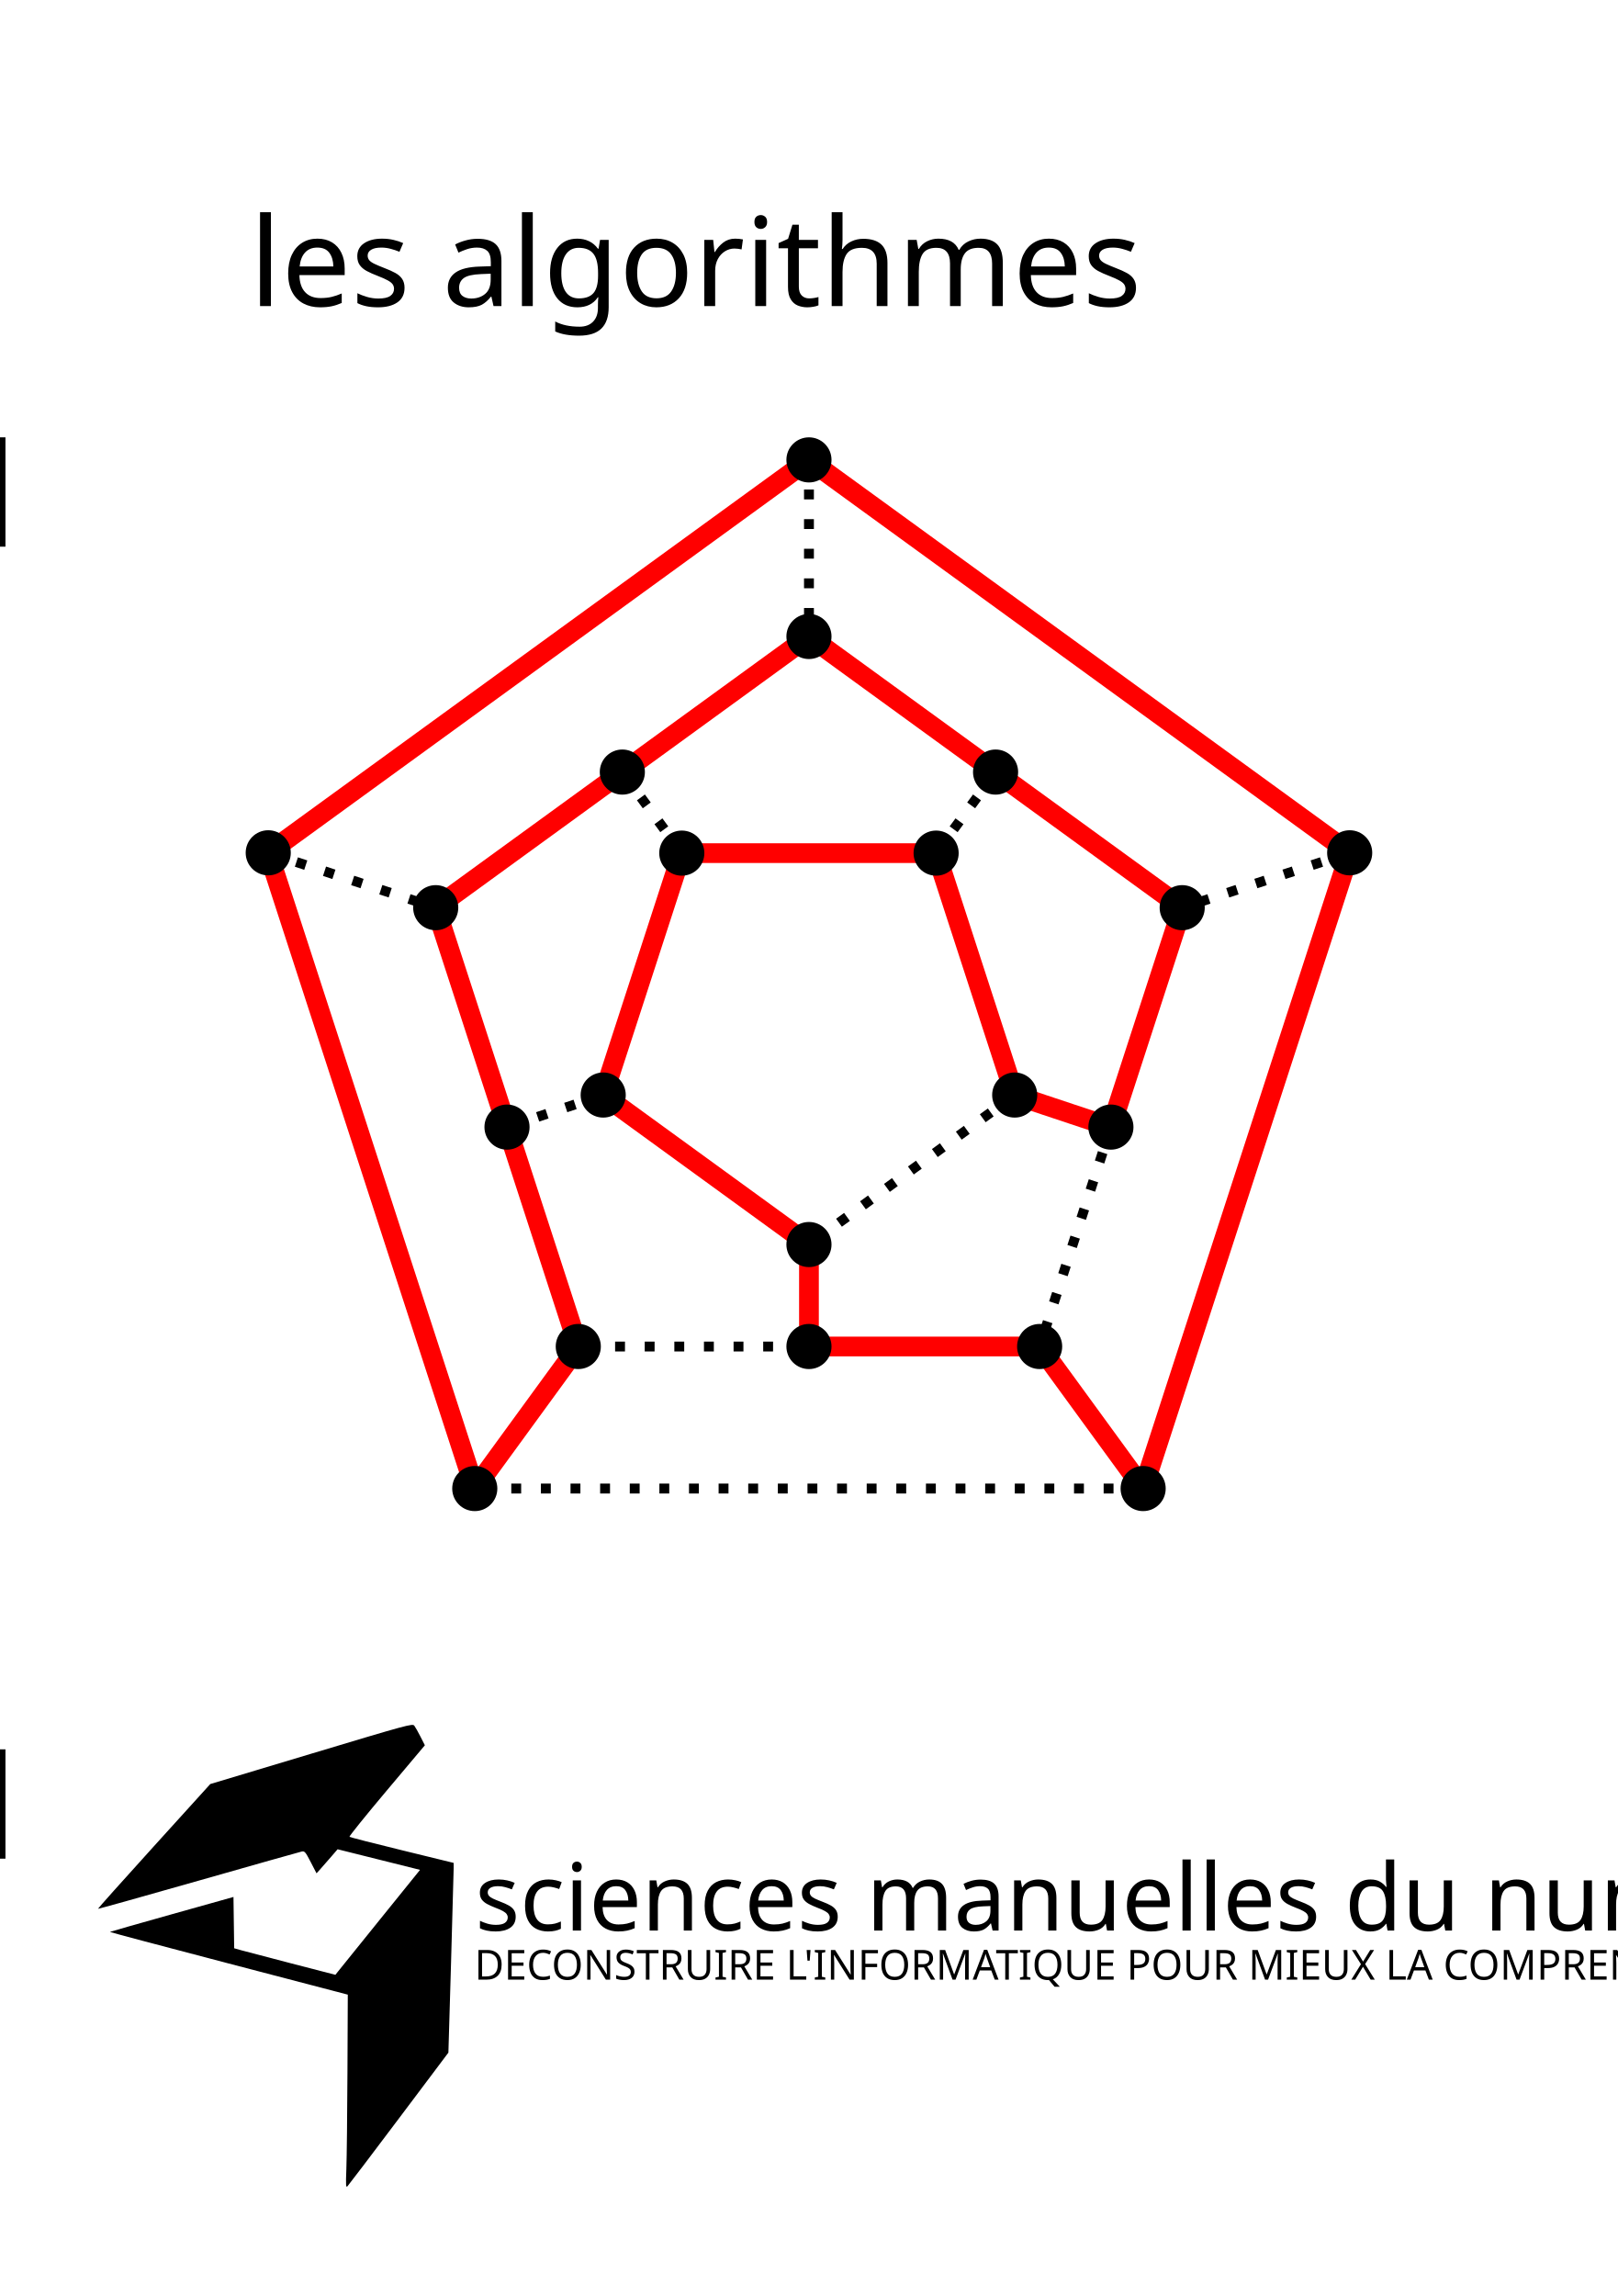
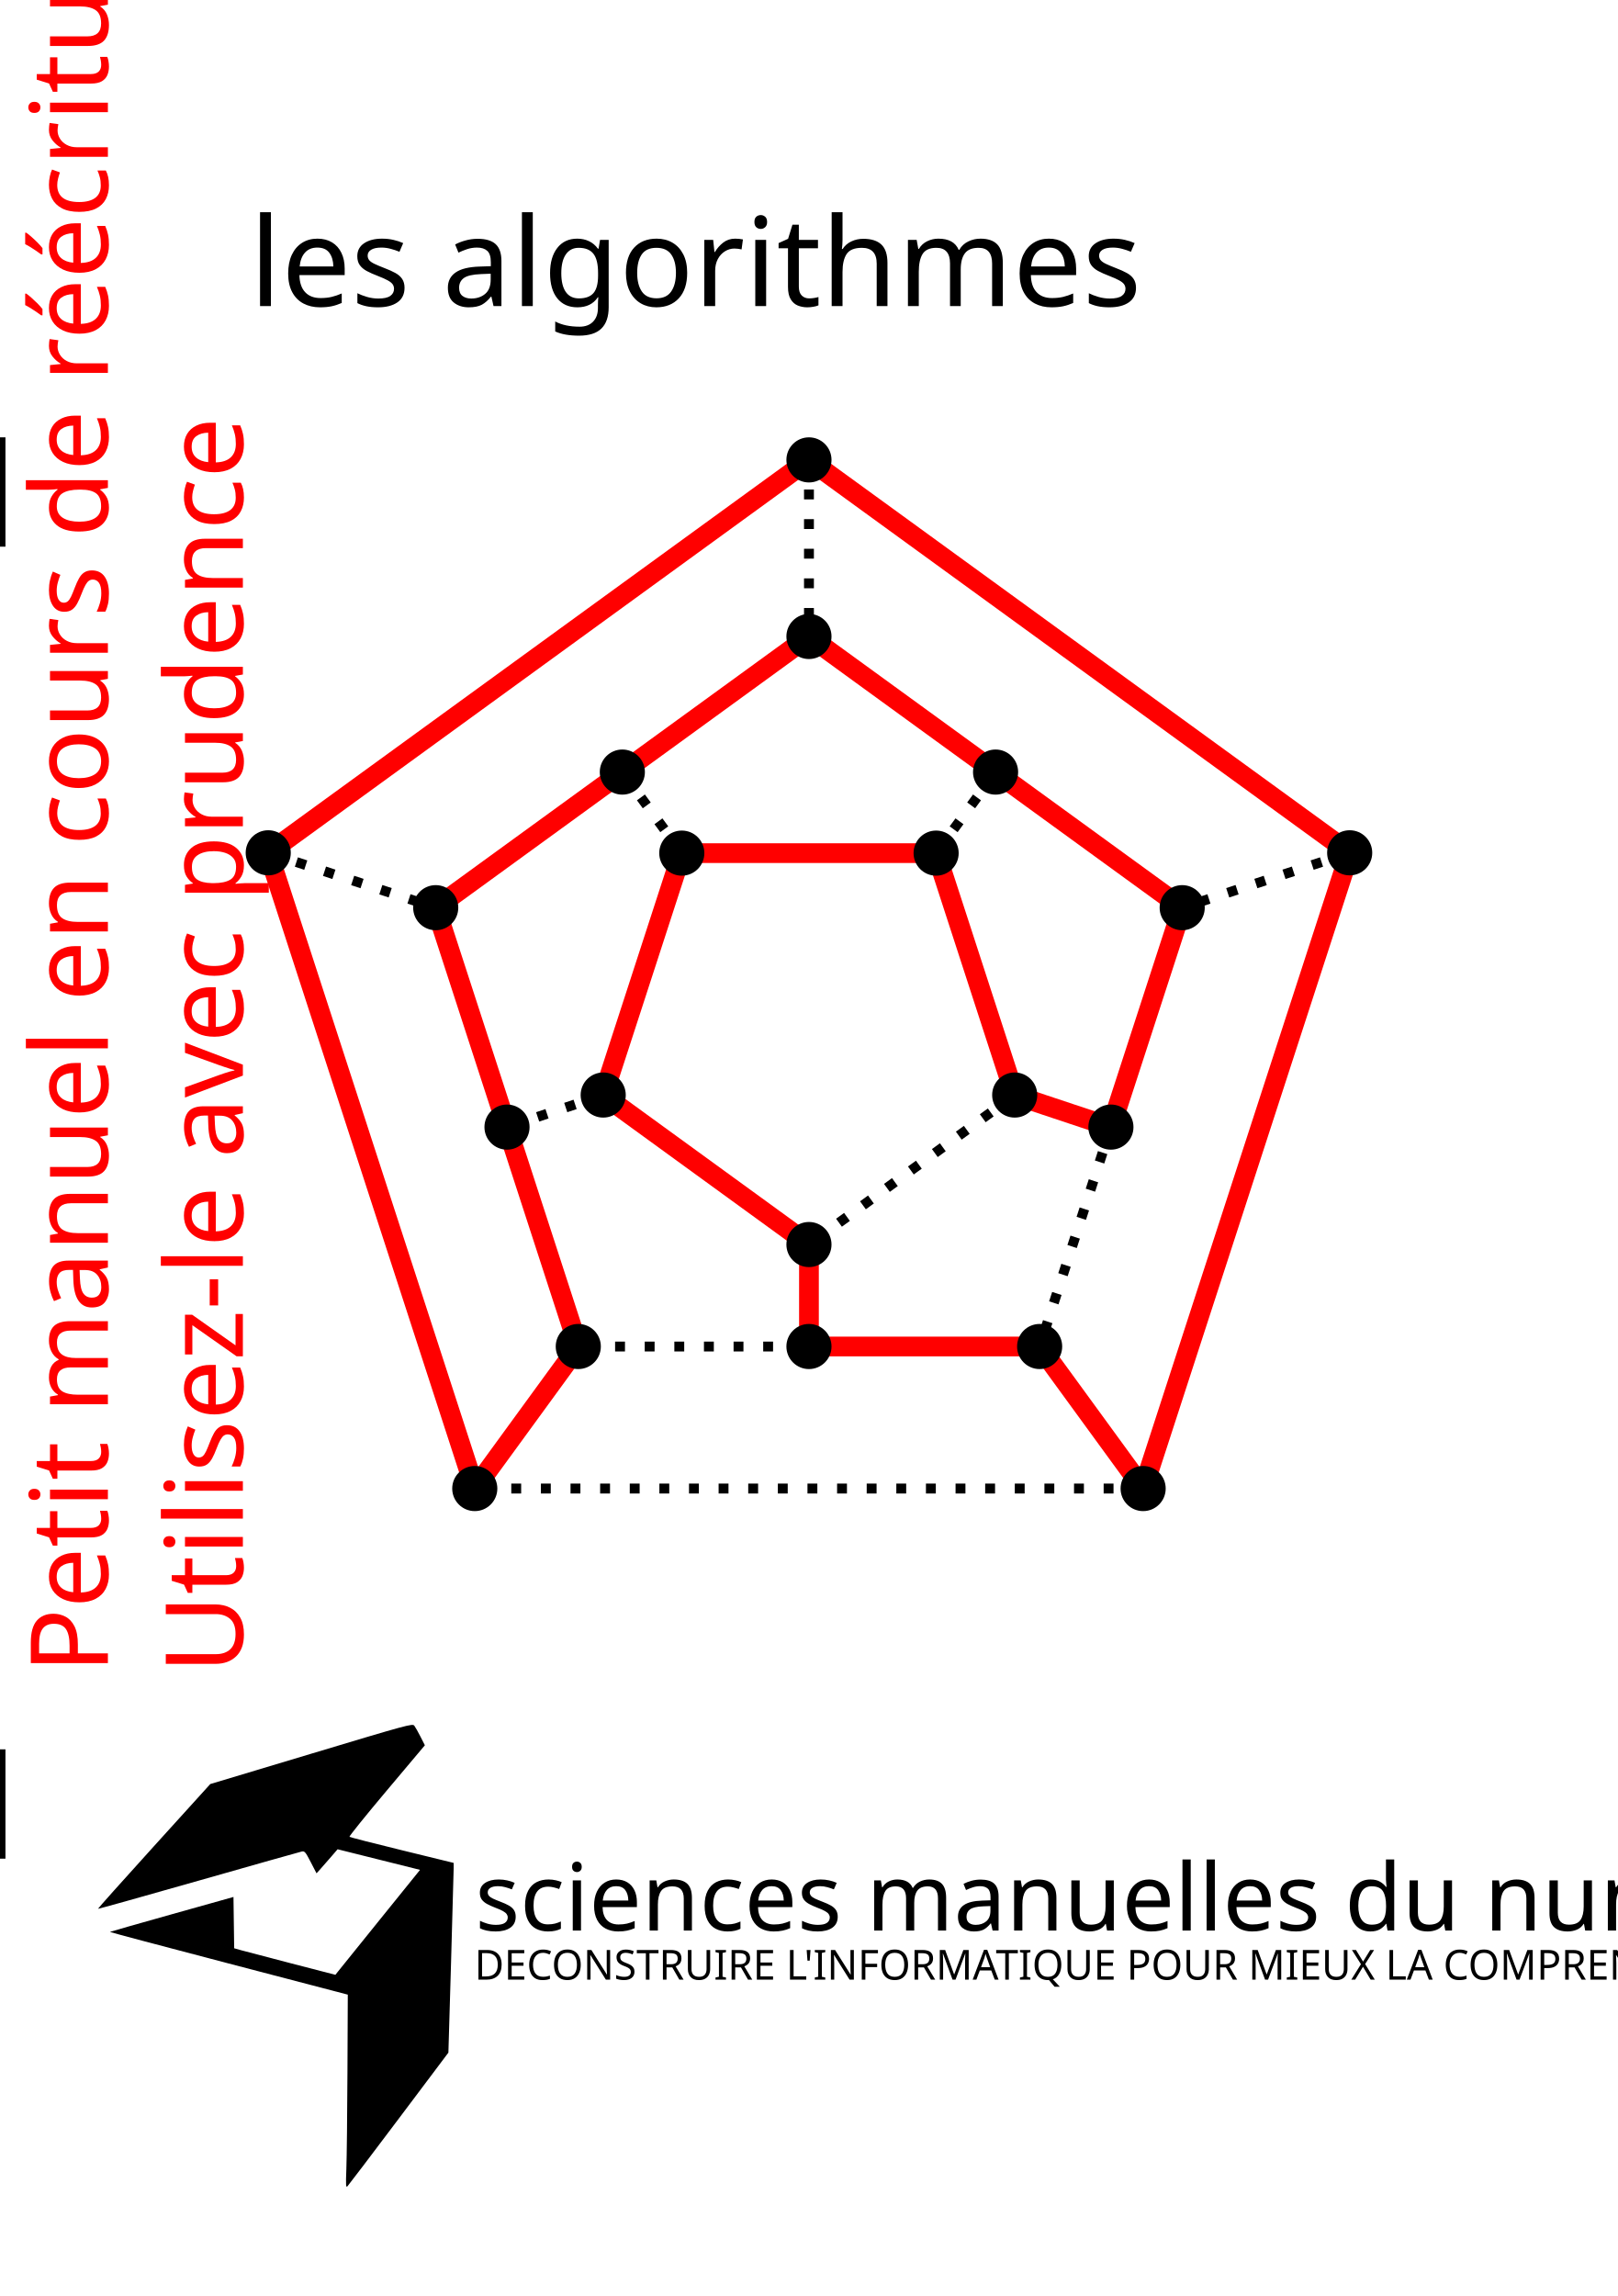
<svg xmlns="http://www.w3.org/2000/svg" xmlns:xlink="http://www.w3.org/1999/xlink" width="524.409" height="744.094" id="svg2" version="1.1">
  <defs id="defs4">
    <linearGradient id="linearGradient4943">
      <stop style="stop-color:#000000;stop-opacity:1;" offset="0" id="stop4945" />
      <stop style="stop-color:#000000;stop-opacity:0;" offset="1" id="stop4947" />
    </linearGradient>
    <linearGradient xlink:href="#linearGradient4943" id="linearGradient4949" x1="-239.099" y1="50.29" x2="1388.88" y2="50.29" gradientUnits="userSpaceOnUse" />
    <linearGradient xlink:href="#linearGradient4943" id="linearGradient5143" gradientUnits="userSpaceOnUse" x1="-239.099" y1="50.29" x2="1388.88" y2="50.29" />
    <linearGradient xlink:href="#linearGradient4943" id="linearGradient5337" gradientUnits="userSpaceOnUse" x1="-239.099" y1="50.29" x2="1388.88" y2="50.29" />
    <linearGradient xlink:href="#linearGradient4943" id="linearGradient5531" gradientUnits="userSpaceOnUse" x1="-239.099" y1="50.29" x2="1388.88" y2="50.29" />
    <linearGradient xlink:href="#linearGradient4943" id="linearGradient5725" gradientUnits="userSpaceOnUse" x1="-239.099" y1="50.29" x2="1388.88" y2="50.29" />
    <linearGradient xlink:href="#linearGradient4943" id="linearGradient6307" gradientUnits="userSpaceOnUse" x1="-239.099" y1="50.29" x2="1388.88" y2="50.29" />
    <linearGradient xlink:href="#linearGradient4943" id="linearGradient6551" gradientUnits="userSpaceOnUse" x1="-239.099" y1="50.29" x2="1388.88" y2="50.29" />
    <linearGradient xlink:href="#linearGradient4943" id="linearGradient6841" gradientUnits="userSpaceOnUse" x1="-239.099" y1="50.29" x2="1388.88" y2="50.29" />
    <linearGradient xlink:href="#linearGradient4943" id="linearGradient7131" gradientUnits="userSpaceOnUse" x1="-239.099" y1="50.29" x2="1388.88" y2="50.29" />
    <linearGradient xlink:href="#linearGradient4943" id="linearGradient7422" gradientUnits="userSpaceOnUse" gradientTransform="translate(-147.3836,328.0782)" x1="411.922" y1="19.197" x2="410.912" y2="82.837" />
  </defs>
  <g id="layer1" transform="translate(0,-308.2677)">
    <g id="g3265" transform="translate(0,35.43307)">
      <g transform="matrix(0.8,0,0,0.8,-37.09883,174.2869)" id="layer1-4">
        <g transform="translate(6.997514,7.499919)" id="g4532">
          <path d="m 460.591,661.16 -93.459,0 -93.459,10e-6 -28.88,-88.885 -28.88,-88.885 75.61,-54.934 75.61,-54.934 75.61,54.934 75.61,54.934 -28.881,88.885 -28.881,88.885 z" style="color:#000000;fill:none;stroke:#000000;stroke-width:4;stroke-linecap:butt;stroke-linejoin:miter;stroke-miterlimit:4;stroke-opacity:1;stroke-dasharray:4, 8;stroke-dashoffset:0;marker:none;visibility:visible;display:inline;overflow:visible" id="path4409" />
          <path d="M 502.529,718.7 231.735,718.7 148.054,461.159 367.132,301.99 586.209,461.159 502.529,718.7 z" style="color:#000000;fill:none;stroke:#000000;stroke-width:4;stroke-linecap:butt;stroke-linejoin:miter;stroke-miterlimit:4;stroke-opacity:1;stroke-dasharray:4, 8;stroke-dashoffset:0;marker:none;visibility:visible;display:inline;overflow:visible" id="path4432" />
          <path d="m 450.493,559.285 -83.361,60.566 -83.361,-60.566 31.841,-97.997 103.04,2e-5 31.841,97.997 z" style="color:#000000;fill:none;stroke:#000000;stroke-width:4;stroke-linecap:butt;stroke-linejoin:miter;stroke-miterlimit:4;stroke-opacity:1;stroke-dasharray:4, 8;stroke-dashoffset:0;marker:none;visibility:visible;display:inline;overflow:visible" id="path4434" />
          <path d="m 367.132,301.99 -10e-6,71.531" style="fill:none;stroke:#000000;stroke-width:4;stroke-linecap:butt;stroke-linejoin:miter;stroke-miterlimit:4;stroke-opacity:1;stroke-dasharray:4, 8;stroke-dashoffset:0" id="path4444" />
          <path d="m 586.209,461.159 -67.857,22.23" style="fill:none;stroke:#000000;stroke-width:4;stroke-linecap:butt;stroke-linejoin:miter;stroke-miterlimit:4;stroke-opacity:1;stroke-dasharray:4, 8;stroke-dashoffset:0" id="path4446" />
          <path d="m 460.591,661.16 41.938,57.541" style="fill:none;stroke:#000000;stroke-width:4;stroke-linecap:butt;stroke-linejoin:miter;stroke-miterlimit:4;stroke-opacity:1;stroke-dasharray:4, 8;stroke-dashoffset:0" id="path4448" />
          <path d="M 231.735,718.7 273.673,661.16" style="fill:none;stroke:#000000;stroke-width:4;stroke-linecap:butt;stroke-linejoin:miter;stroke-miterlimit:4;stroke-opacity:1;stroke-dasharray:4, 8;stroke-dashoffset:0" id="path4450" />
          <path d="m 148.054,461.159 67.857,22.23" style="fill:none;stroke:#000000;stroke-width:4;stroke-linecap:butt;stroke-linejoin:miter;stroke-miterlimit:4;stroke-opacity:1;stroke-dasharray:4, 8;stroke-dashoffset:0" id="path4452" />
          <path d="m 283.77,559.285 -38.978,12.989" style="fill:none;stroke:#000000;stroke-width:4;stroke-linecap:butt;stroke-linejoin:miter;stroke-miterlimit:4;stroke-opacity:1;stroke-dasharray:4, 8;stroke-dashoffset:0" id="path4454" />
          <path d="M 315.612,461.288 291.522,428.456" style="fill:none;stroke:#000000;stroke-width:4;stroke-linecap:butt;stroke-linejoin:miter;stroke-miterlimit:4;stroke-opacity:1;stroke-dasharray:4, 8;stroke-dashoffset:0" id="path4456" />
          <path d="m 418.652,461.288 24.09,-32.832" style="fill:none;stroke:#000000;stroke-width:4;stroke-linecap:butt;stroke-linejoin:miter;stroke-miterlimit:4;stroke-opacity:1;stroke-dasharray:4, 8;stroke-dashoffset:0" id="path4458" />
          <path d="m 450.493,559.285 38.978,12.989" style="fill:none;stroke:#000000;stroke-width:4;stroke-linecap:butt;stroke-linejoin:miter;stroke-miterlimit:4;stroke-opacity:1;stroke-dasharray:4, 8;stroke-dashoffset:0" id="path4460" />
          <path d="m 367.132,619.851 -7e-5,41.309" style="fill:none;stroke:#000000;stroke-width:4;stroke-linecap:butt;stroke-linejoin:miter;stroke-miterlimit:4;stroke-opacity:1;stroke-dasharray:4, 8;stroke-dashoffset:0" id="path4462" />
          <path d="m 273.673,661.16 -57.761,-177.77 151.22,-109.868 151.22,109.868 -28.881,88.885 -38.978,-12.989 -31.841,-97.997 -103.04,-2e-5 -31.841,97.997 83.361,60.566 -7e-5,41.309 93.459,0 41.938,57.541 L 586.209,461.159 367.132,301.99 148.054,461.159 231.735,718.7 273.673,661.16" style="fill:none;stroke:#ff0000;stroke-width:8;stroke-linecap:butt;stroke-linejoin:bevel;stroke-miterlimit:4;stroke-opacity:1;stroke-dasharray:none;stroke-dashoffset:0" id="path4490" />
          <path d="m 409.647,301.99 a 42.515,42.515 0 1 1 -85.03,0 42.515,42.515 0 1 1 85.03,0 z" transform="matrix(0.2149849,0,0,0.2149849,288.2041,237.0668)" style="color:#000000;fill:#000000;fill-opacity:1;fill-rule:nonzero;stroke:none;stroke-width:8;marker:none;visibility:visible;display:inline;overflow:visible" id="path4492" />
          <path d="m 409.647,301.99 a 42.515,42.515 0 1 1 -85.03,0 42.515,42.515 0 1 1 85.03,0 z" transform="matrix(0.2149849,0,0,0.2149849,507.2815,396.2359)" style="color:#000000;fill:#000000;fill-opacity:1;fill-rule:nonzero;stroke:none;stroke-width:8;marker:none;visibility:visible;display:inline;overflow:visible" id="path4494" />
          <path d="m 409.647,301.99 a 42.515,42.515 0 1 1 -85.03,0 42.515,42.515 0 1 1 85.03,0 z" transform="matrix(0.2149849,0,0,0.2149849,423.6014,653.7768)" style="color:#000000;fill:#000000;fill-opacity:1;fill-rule:nonzero;stroke:none;stroke-width:8;marker:none;visibility:visible;display:inline;overflow:visible" id="path4496" />
          <path d="m 409.647,301.99 a 42.515,42.515 0 1 1 -85.03,0 42.515,42.515 0 1 1 85.03,0 z" transform="matrix(0.2149849,0,0,0.2149849,152.8068,653.7768)" style="color:#000000;fill:#000000;fill-opacity:1;fill-rule:nonzero;stroke:none;stroke-width:8;marker:none;visibility:visible;display:inline;overflow:visible" id="path4498" />
          <path d="m 409.647,301.99 a 42.515,42.515 0 1 1 -85.03,0 42.515,42.515 0 1 1 85.03,0 z" transform="matrix(0.2149849,0,0,0.2149849,69.12668,396.2358)" style="color:#000000;fill:#000000;fill-opacity:1;fill-rule:nonzero;stroke:none;stroke-width:8;marker:none;visibility:visible;display:inline;overflow:visible" id="path4500" />
          <path d="m 409.647,301.99 a 42.515,42.515 0 1 1 -85.03,0 42.515,42.515 0 1 1 85.03,0 z" transform="matrix(0.2149849,0,0,0.2149849,136.9838,418.4662)" style="color:#000000;fill:#000000;fill-opacity:1;fill-rule:nonzero;stroke:none;stroke-width:8;marker:none;visibility:visible;display:inline;overflow:visible" id="path4502" />
          <path d="m 409.647,301.99 a 42.515,42.515 0 1 1 -85.03,0 42.515,42.515 0 1 1 85.03,0 z" transform="matrix(0.2149849,0,0,0.2149849,288.2041,308.5983)" style="color:#000000;fill:#000000;fill-opacity:1;fill-rule:nonzero;stroke:none;stroke-width:8;marker:none;visibility:visible;display:inline;overflow:visible" id="path4504" />
          <path d="m 409.647,301.99 a 42.515,42.515 0 1 1 -85.03,0 42.515,42.515 0 1 1 85.03,0 z" transform="matrix(0.2149849,0,0,0.2149849,439.4244,418.4662)" style="color:#000000;fill:#000000;fill-opacity:1;fill-rule:nonzero;stroke:none;stroke-width:8;marker:none;visibility:visible;display:inline;overflow:visible" id="path4506" />
          <path d="m 409.647,301.99 a 42.515,42.515 0 1 1 -85.03,0 42.515,42.515 0 1 1 85.03,0 z" transform="matrix(0.2149849,0,0,0.2149849,381.6633,596.2363)" style="color:#000000;fill:#000000;fill-opacity:1;fill-rule:nonzero;stroke:none;stroke-width:8;marker:none;visibility:visible;display:inline;overflow:visible" id="path4508" />
          <path d="m 409.647,301.99 a 42.515,42.515 0 1 1 -85.03,0 42.515,42.515 0 1 1 85.03,0 z" transform="matrix(0.2149849,0,0,0.2149849,194.7448,596.2363)" style="color:#000000;fill:#000000;fill-opacity:1;fill-rule:nonzero;stroke:none;stroke-width:8;marker:none;visibility:visible;display:inline;overflow:visible" id="path4510" />
          <path d="m 409.647,301.99 a 42.515,42.515 0 1 1 -85.03,0 42.515,42.515 0 1 1 85.03,0 z" transform="matrix(0.2149849,0,0,0.2149849,288.2041,554.9274)" style="color:#000000;fill:#000000;fill-opacity:1;fill-rule:nonzero;stroke:none;stroke-width:8;marker:none;visibility:visible;display:inline;overflow:visible" id="path4512" />
          <path d="m 409.647,301.99 a 42.515,42.515 0 1 1 -85.03,0 42.515,42.515 0 1 1 85.03,0 z" transform="matrix(0.2149849,0,0,0.2149849,204.8427,494.3618)" style="color:#000000;fill:#000000;fill-opacity:1;fill-rule:nonzero;stroke:none;stroke-width:8;marker:none;visibility:visible;display:inline;overflow:visible" id="path4514" />
          <path d="m 409.647,301.99 a 42.515,42.515 0 1 1 -85.03,0 42.515,42.515 0 1 1 85.03,0 z" transform="matrix(0.2149849,0,0,0.2149849,236.6839,396.3646)" style="color:#000000;fill:#000000;fill-opacity:1;fill-rule:nonzero;stroke:none;stroke-width:8;marker:none;visibility:visible;display:inline;overflow:visible" id="path4516" />
          <path d="m 409.647,301.99 a 42.515,42.515 0 1 1 -85.03,0 42.515,42.515 0 1 1 85.03,0 z" transform="matrix(0.2149849,0,0,0.2149849,339.7243,396.3646)" style="color:#000000;fill:#000000;fill-opacity:1;fill-rule:nonzero;stroke:none;stroke-width:8;marker:none;visibility:visible;display:inline;overflow:visible" id="path4518" />
          <path d="m 409.647,301.99 a 42.515,42.515 0 1 1 -85.03,0 42.515,42.515 0 1 1 85.03,0 z" transform="matrix(0.2149849,0,0,0.2149849,371.5655,494.3618)" style="color:#000000;fill:#000000;fill-opacity:1;fill-rule:nonzero;stroke:none;stroke-width:8;marker:none;visibility:visible;display:inline;overflow:visible" id="path4520" />
          <path d="m 409.647,301.99 a 42.515,42.515 0 1 1 -85.03,0 42.515,42.515 0 1 1 85.03,0 z" transform="matrix(0.2149849,0,0,0.2149849,410.5439,507.3513)" style="color:#000000;fill:#000000;fill-opacity:1;fill-rule:nonzero;stroke:none;stroke-width:8;marker:none;visibility:visible;display:inline;overflow:visible" id="path4522" />
          <path d="m 409.647,301.99 a 42.515,42.515 0 1 1 -85.03,0 42.515,42.515 0 1 1 85.03,0 z" transform="matrix(0.2149849,0,0,0.2149849,363.8142,363.5322)" style="color:#000000;fill:#000000;fill-opacity:1;fill-rule:nonzero;stroke:none;stroke-width:8;marker:none;visibility:visible;display:inline;overflow:visible" id="path4524" />
          <path d="m 409.647,301.99 a 42.515,42.515 0 1 1 -85.03,0 42.515,42.515 0 1 1 85.03,0 z" transform="matrix(0.2149849,0,0,0.2149849,212.594,363.5322)" style="color:#000000;fill:#000000;fill-opacity:1;fill-rule:nonzero;stroke:none;stroke-width:8;marker:none;visibility:visible;display:inline;overflow:visible" id="path4526" />
          <path d="m 409.647,301.99 a 42.515,42.515 0 1 1 -85.03,0 42.515,42.515 0 1 1 85.03,0 z" transform="matrix(0.2149849,0,0,0.2149849,165.8643,507.3513)" style="color:#000000;fill:#000000;fill-opacity:1;fill-rule:nonzero;stroke:none;stroke-width:8;marker:none;visibility:visible;display:inline;overflow:visible" id="path4528" />
          <path d="m 409.647,301.99 a 42.515,42.515 0 1 1 -85.03,0 42.515,42.515 0 1 1 85.03,0 z" transform="matrix(0.2149849,0,0,0.2149849,288.2041,596.2363)" style="color:#000000;fill:#000000;fill-opacity:1;fill-rule:nonzero;stroke:none;stroke-width:8;marker:none;visibility:visible;display:inline;overflow:visible" id="path4530" />
        </g>
      </g>
      <text id="text3221" y="372.021" x="261.846" style="font-size:40px;font-style:normal;font-variant:normal;font-weight:normal;font-stretch:normal;text-align:center;line-height:125%;letter-spacing:0px;word-spacing:0px;text-anchor:middle;fill:#000000;fill-opacity:1;stroke:none;font-family:Bebas Neue;-inkscape-font-specification:Bebas Neue" xml:space="preserve">
        <tspan y="372.021" x="261.846" id="tspan3223">les algorithmes</tspan>
      </text>
+       <text xml:space="preserve" style="font-style:normal;font-variant:normal;font-weight:normal;font-stretch:normal;font-size:14px;line-height:100%;font-family:'Source Sans Pro';-inkscape-font-specification:'Source Sans Pro, Normal';text-align:start;letter-spacing:0px;word-spacing:0px;writing-mode:lr-tb;text-anchor:start;fill:#000000;fill-opacity:1;stroke:none;stroke-width:1px;stroke-linecap:butt;stroke-linejoin:miter;stroke-opacity:1;" x="-815.214" y="34.975" id="text3398" transform="matrix(0,-1,1,0,0,0)">
+         <tspan id="tspan3400" x="-815.214" y="34.975" style="font-size:35px;fill:#ff0000;fill-opacity:1;line-height:100%;">Petit manuel en cours de réécriture</tspan>
+         <tspan x="-815.214" y="78.725" id="tspan3402" style="font-size:35px;fill:#ff0000;fill-opacity:1;line-height:100%;">Utilisez-le avec prudence</tspan>
+       </text>
    </g>
    <g transform="translate(-227.2751,354.7552)" id="layer1-3">
      <g id="g3262">
        <path style="fill:#000000" d="m 339.543,656.331 c 0.133,-3.474 0.291,-17.582 0.351,-31.352 l 0.109,-25.036 -38.617,-10.1 c -21.239,-5.555 -38.558,-10.16 -38.485,-10.232 0.073,-0.073 9.114,-2.65 20.091,-5.728 l 19.959,-5.596 0.114,8.311 0.114,8.311 2.202,0.629 c 1.211,0.346 8.594,2.282 16.406,4.303 l 14.204,3.674 0.837,-1.064 c 0.46,-0.585 6.632,-8.238 13.715,-17.007 l 12.878,-15.943 -13.36,-3.337 -13.36,-3.337 -2.138,2.481 c -1.176,1.364 -2.712,3.119 -3.414,3.899 l -1.277,1.419 -1.881,-3.64 c -1.718,-3.323 -1.973,-3.621 -2.934,-3.421 -0.579,0.12 -15.642,4.377 -33.473,9.459 -17.831,5.082 -32.481,9.18 -32.555,9.106 -0.074,-0.074 8.086,-9.203 18.134,-20.286 l 18.269,-20.152 32.77,-9.849 c 31.587,-9.493 32.792,-9.82 33.373,-9.046 0.332,0.441 1.235,2.045 2.007,3.565 l 1.404,2.762 -12.374,14.702 c -6.806,8.086 -12.237,14.822 -12.07,14.968 0.167,0.146 7.835,2.108 17.04,4.359 l 16.737,4.093 0,1.783 c 0,0.981 -0.384,14.815 -0.853,30.743 l -0.853,28.961 -16.037,21.327 c -8.82,11.73 -16.315,21.611 -16.655,21.958 -0.544,0.556 -0.589,-0.126 -0.377,-5.684 z" id="path3821" />
        <g id="g3256">
          <text id="text2991" y="579.168" x="381.269" style="font-size:30.315px;font-style:normal;font-variant:normal;font-weight:normal;font-stretch:normal;text-align:start;line-height:125%;letter-spacing:0px;word-spacing:0px;text-anchor:start;fill:#000000;fill-opacity:1;stroke:none;font-family:Bebas Neue;-inkscape-font-specification:Bebas Neue" xml:space="preserve">
            <tspan id="tspan2995" y="579.168" x="381.269">sciences manuelles du numerique</tspan>
          </text>
          <text transform="scale(0.9882204,1.01192)" id="text2993" y="588.075" x="385.608" style="font-size:13.315px;font-style:normal;font-variant:normal;font-weight:500;font-stretch:normal;text-align:start;line-height:125%;letter-spacing:0px;word-spacing:0px;text-anchor:start;fill:#000000;fill-opacity:1;stroke:none;font-family:GeosansLight;-inkscape-font-specification:GeosansLight Medium" xml:space="preserve">
            <tspan y="588.075" x="385.608" id="tspan2996">DECONSTRUIRE L'INFORMATIQUE POUR MIEUX LA COMPRENDRE</tspan>
          </text>
        </g>
      </g>
    </g>
    <path style="fill:none;stroke:#000000;stroke-width:3.543;stroke-linecap:butt;stroke-linejoin:miter;stroke-opacity:1;stroke-miterlimit:4;stroke-dasharray:none" d="M 0,910.63 0,875.197" id="path3386" />
    <path style="fill:none;stroke:#000000;stroke-width:3.543;stroke-linecap:butt;stroke-linejoin:miter;stroke-opacity:1;stroke-miterlimit:4;stroke-dasharray:none" d="M 0,485.433 0,450" id="path3386-5" />
  </g>
</svg>
